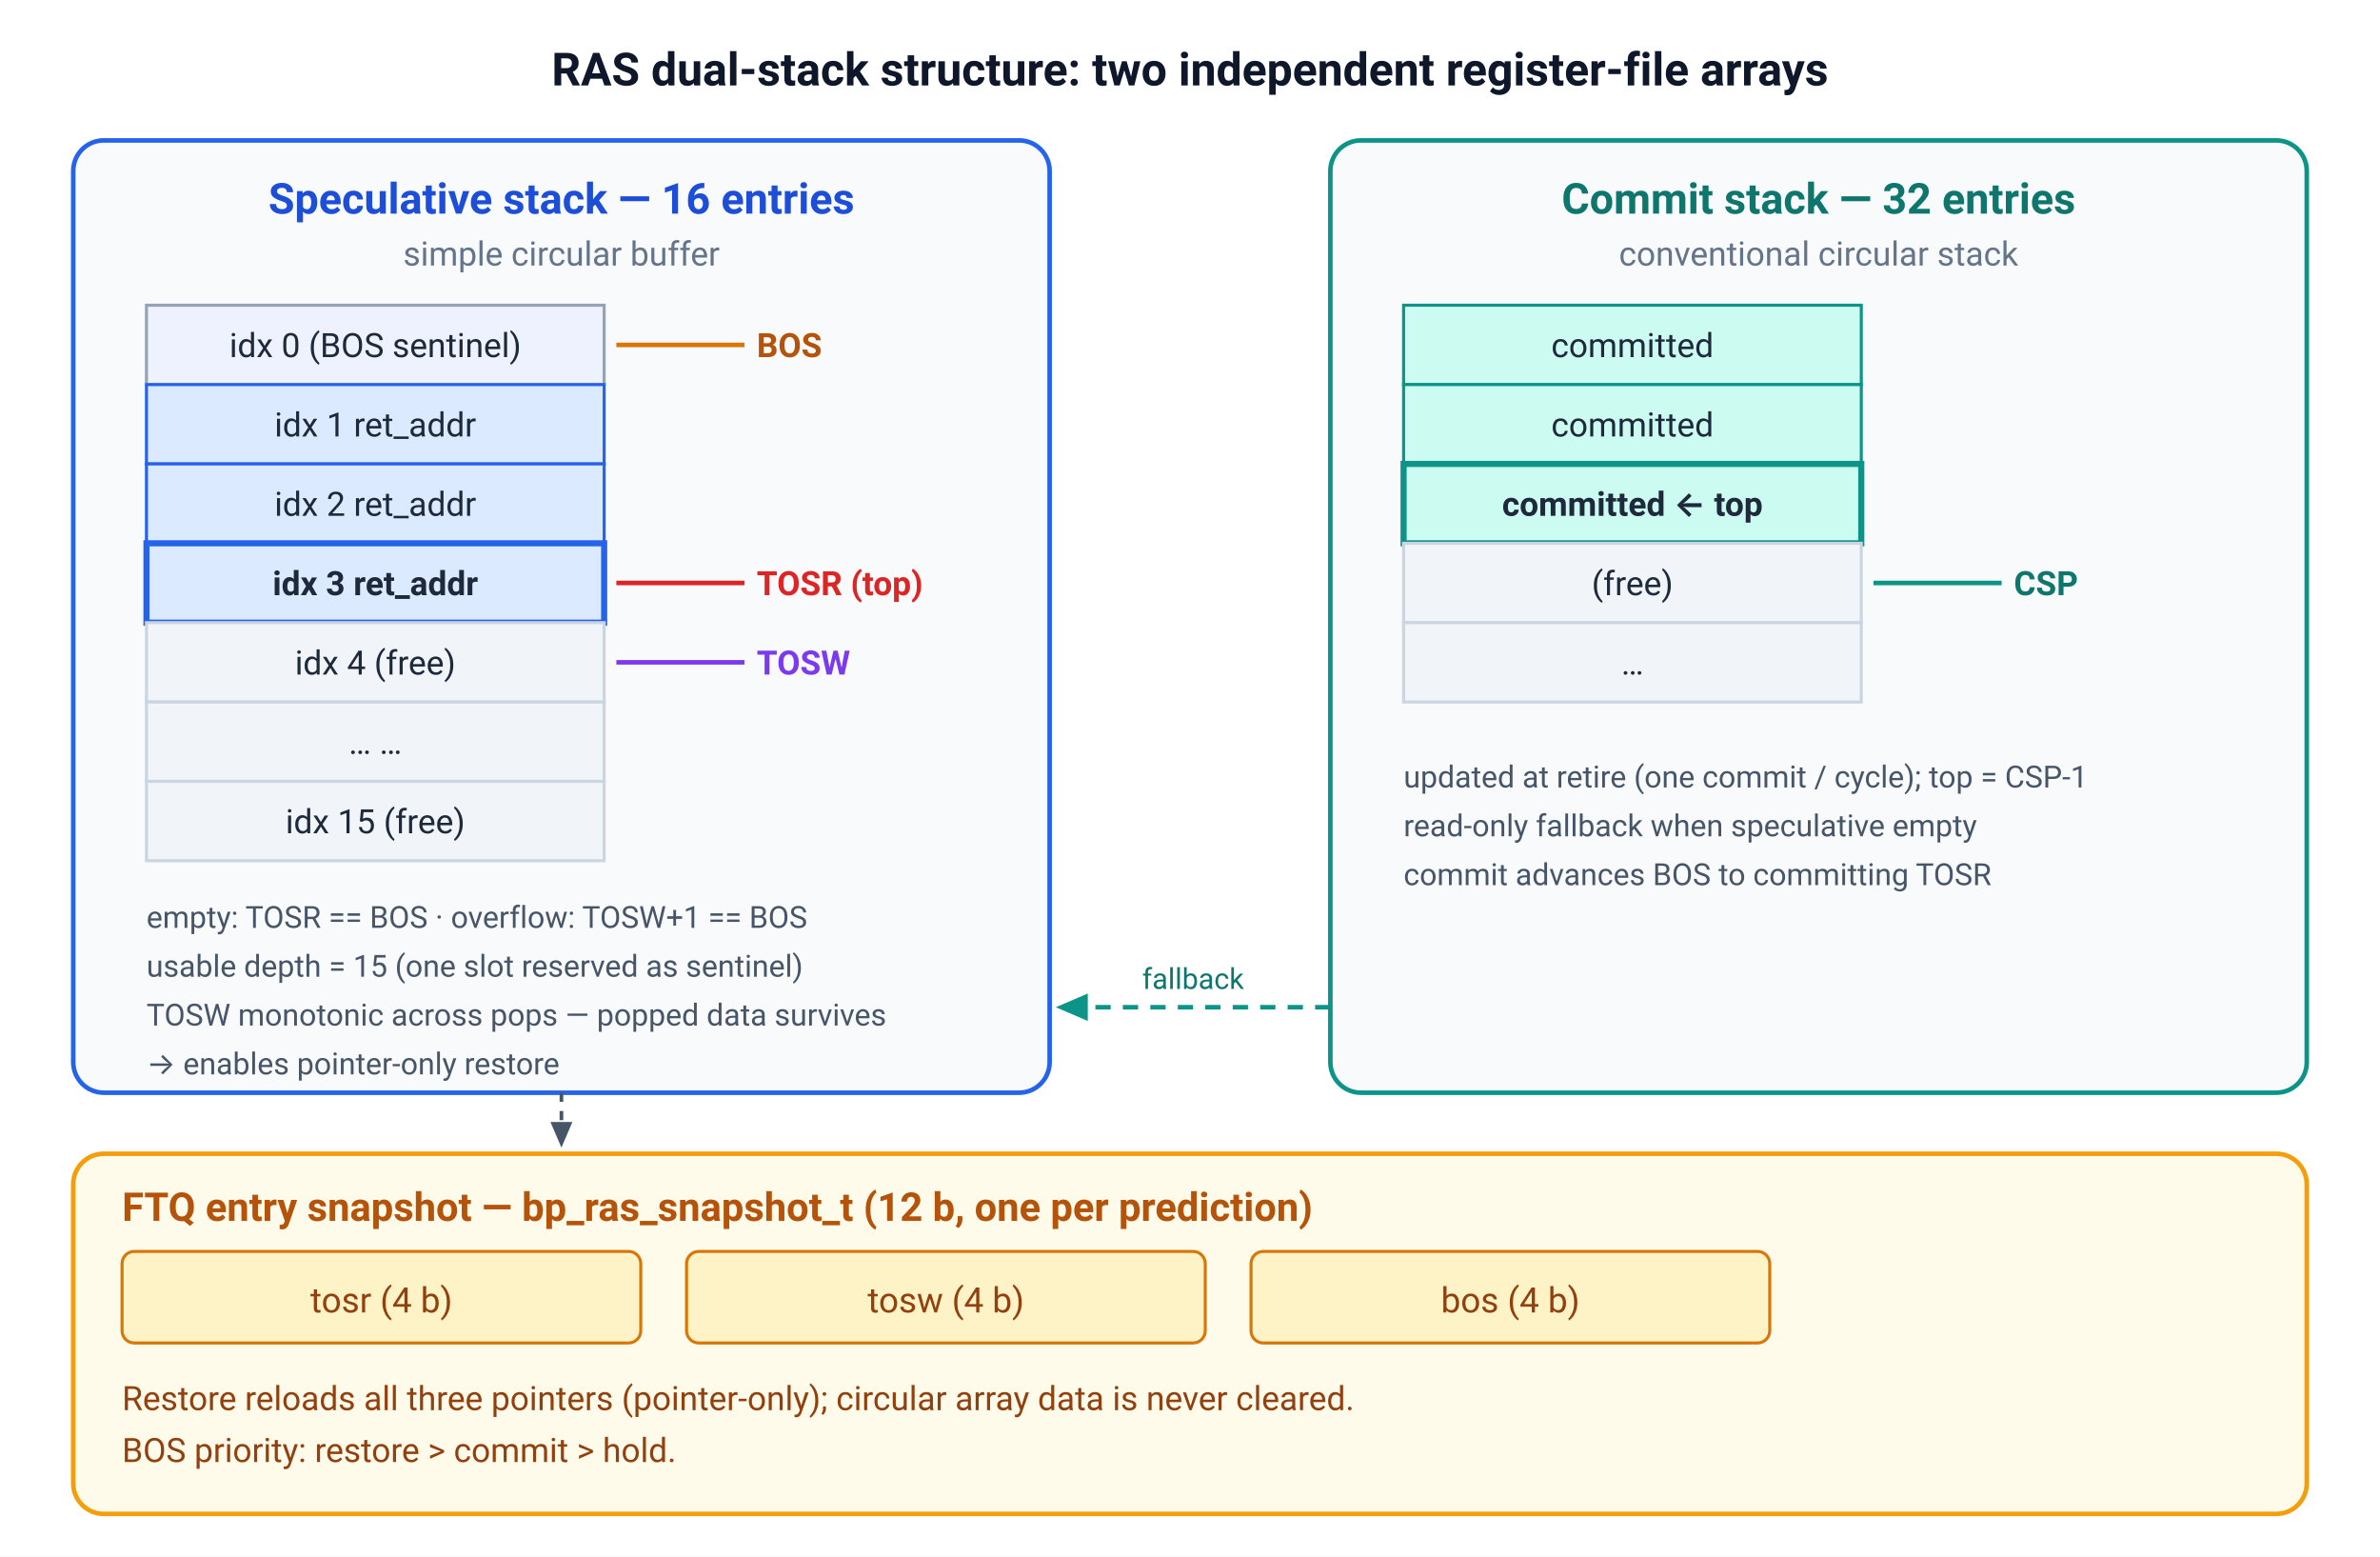
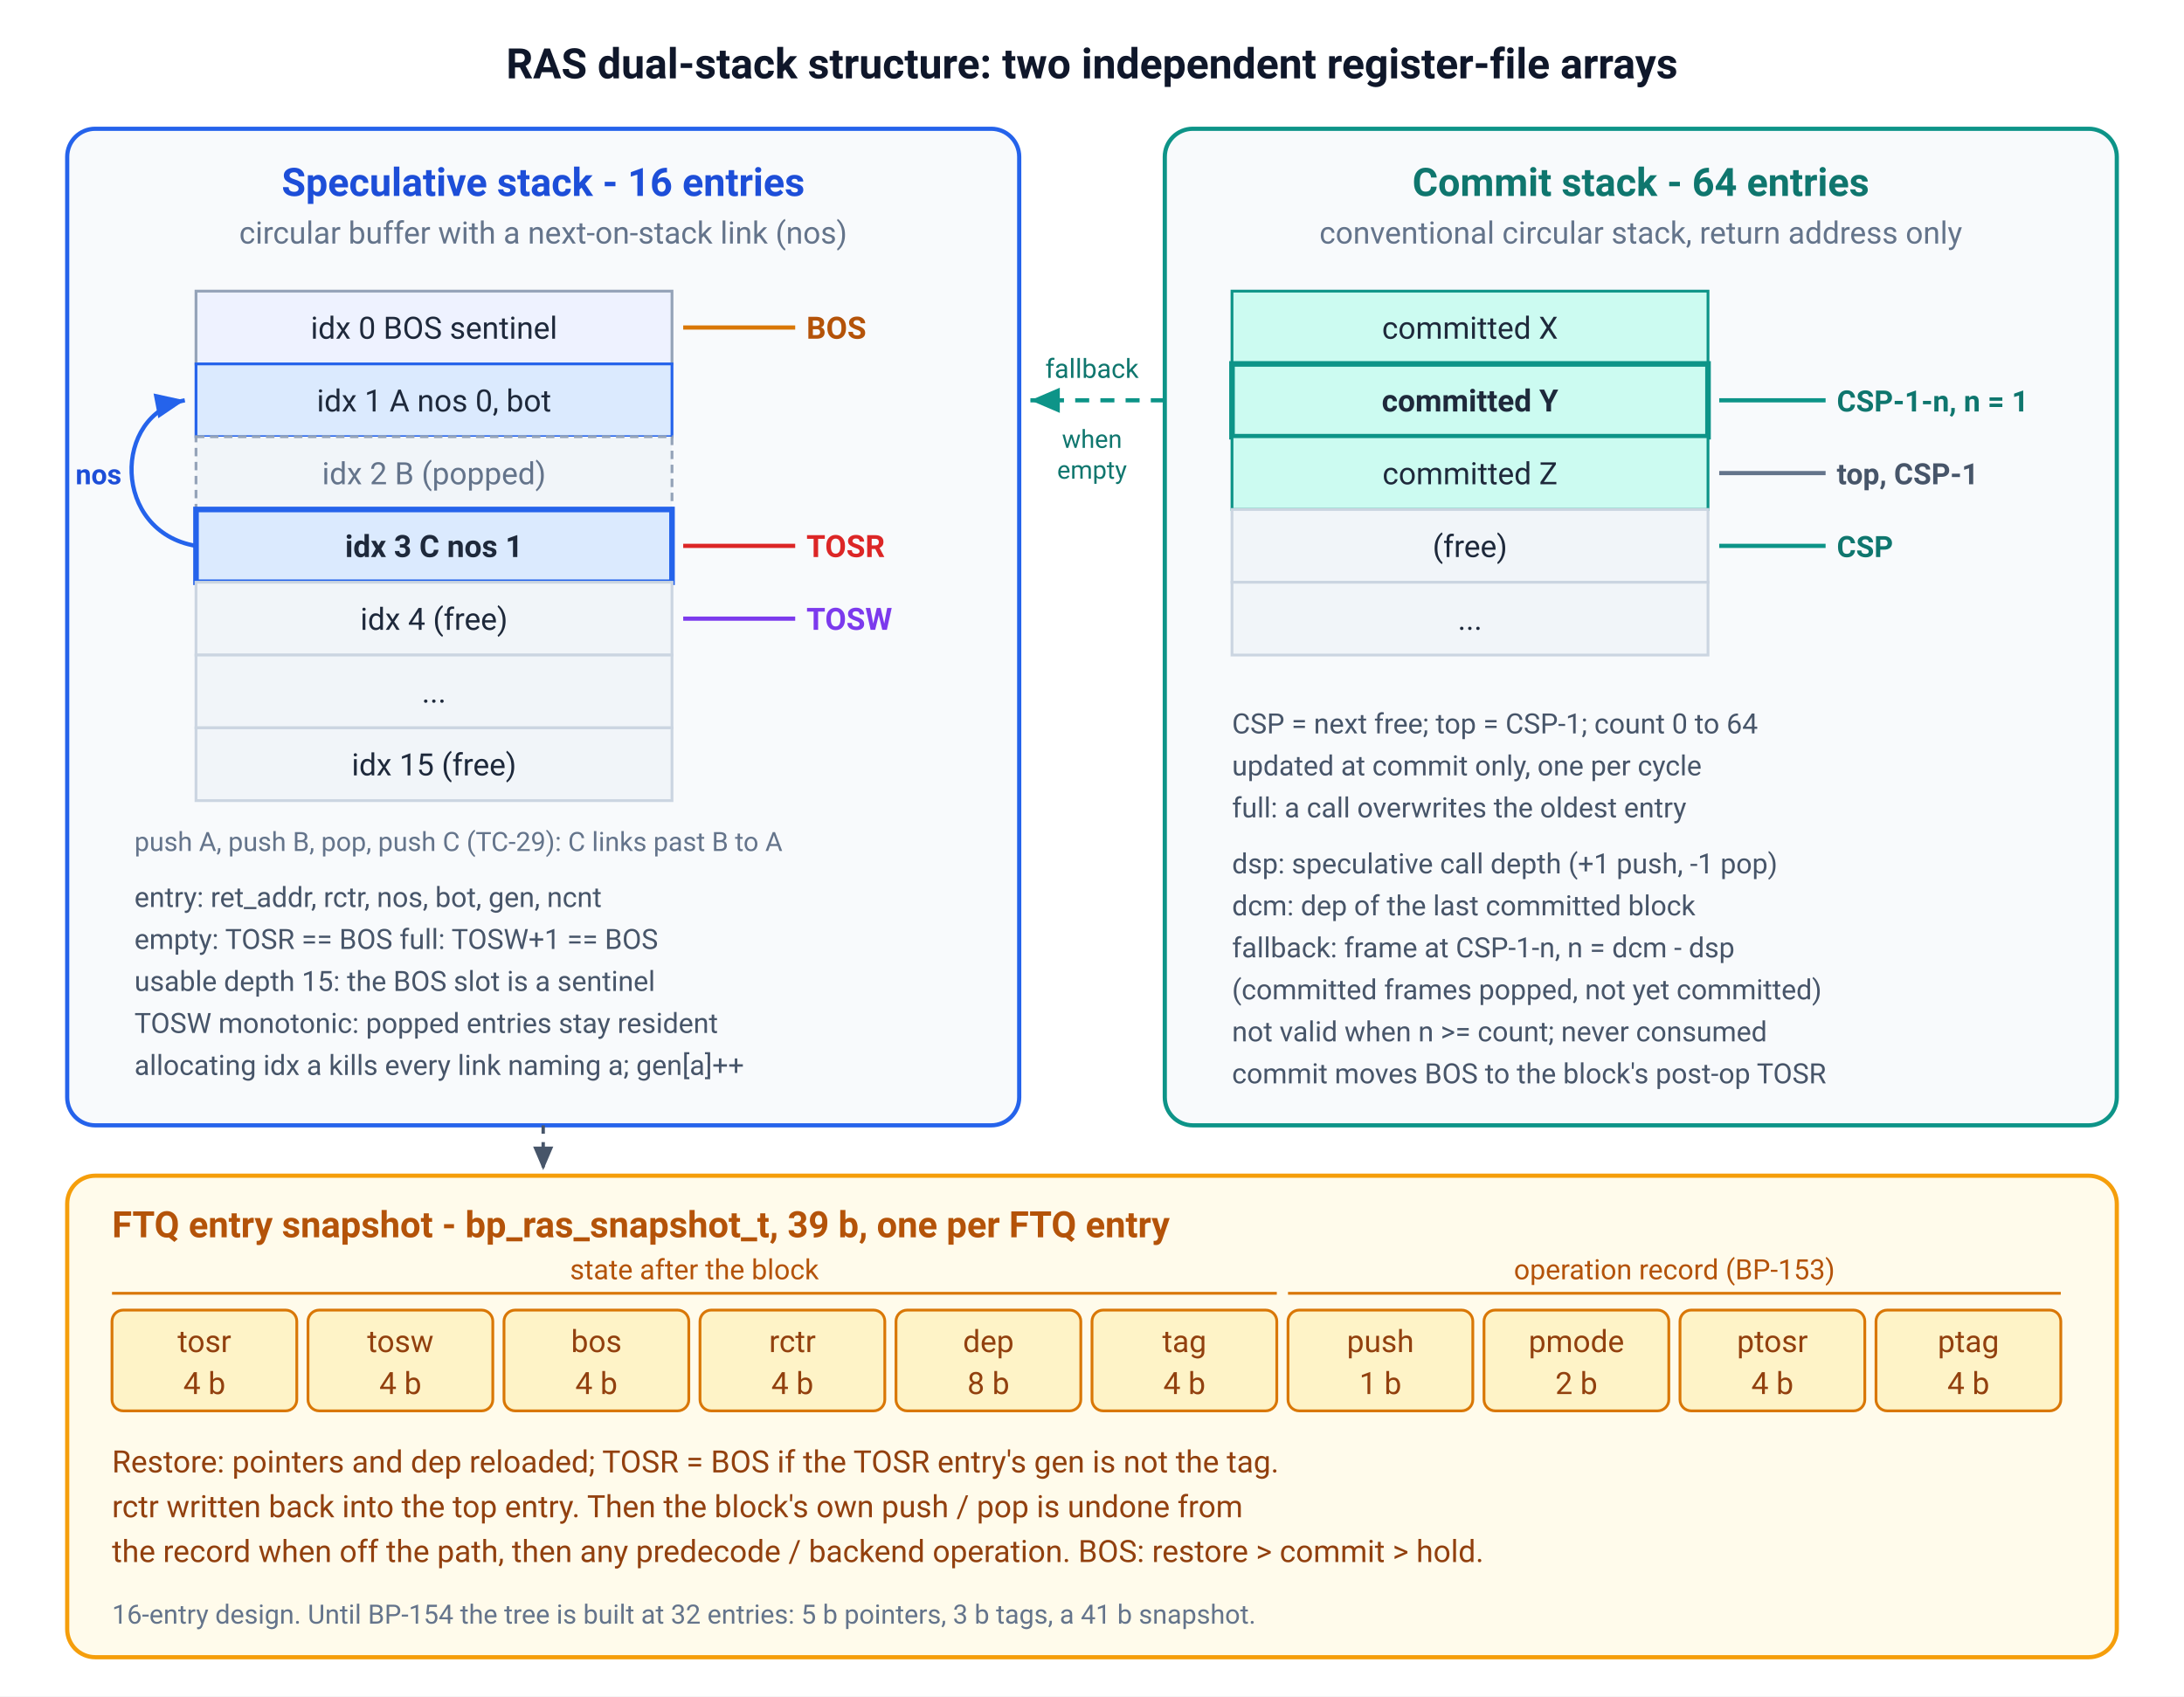
- <svg xmlns="http://www.w3.org/2000/svg" width="780" height="510" viewBox="0 0 780 510" font-family="-apple-system, Segoe UI, Roboto, sans-serif">
-   <rect x="0" y="0" width="780" height="510" fill="#ffffff" />
+ <svg xmlns="http://www.w3.org/2000/svg" width="780" height="606" viewBox="0 0 780 606" font-family="-apple-system, Segoe UI, Roboto, sans-serif">
+   <rect x="0" y="0" width="780" height="606" fill="#ffffff" />
  <defs>
    <marker id="ahL" markerWidth="10" markerHeight="10" refX="7" refY="3" orient="auto">
      <path d="M0,0 L7,3 L0,6 z" fill="#0d9488" />
    </marker>
    <marker id="ahP" markerWidth="9" markerHeight="9" refX="7" refY="3" orient="auto">
      <path d="M0,0 L7,3 L0,6 z" fill="#475569" />
    </marker>
+     <marker id="ahN" markerWidth="9" markerHeight="9" refX="7" refY="3" orient="auto">
+       <path d="M0,0 L7,3 L0,6 z" fill="#2563eb" />
+     </marker>
  </defs>
  <text x="390" y="28" text-anchor="middle" font-size="15" font-weight="700" fill="#0f172a">RAS dual-stack structure: two independent register-file arrays</text>
-   <rect x="24" y="46" width="320" height="312" rx="10" fill="#f8fafc" stroke="#2563eb" stroke-width="1.5" />
-   <text x="184" y="70" text-anchor="middle" font-size="14" font-weight="700" fill="#1d4ed8">Speculative stack — 16 entries</text>
-   <text x="184" y="87" text-anchor="middle" font-size="11" fill="#64748b">simple circular buffer</text>
+   <rect x="24" y="46" width="340" height="356" rx="10" fill="#f8fafc" stroke="#2563eb" stroke-width="1.5" />
+   <text x="194" y="70" text-anchor="middle" font-size="14" font-weight="700" fill="#1d4ed8">Speculative stack - 16 entries</text>
+   <text x="194" y="87" text-anchor="middle" font-size="11" fill="#64748b">circular buffer with a next-on-stack link (nos)</text>
  <g font-size="11" fill="#1e293b">
-     <rect x="48" y="100" width="150" height="26" fill="#eef2ff" stroke="#94a3b8" />
-     <text x="123" y="117" text-anchor="middle">idx 0  (BOS sentinel)</text>
-     <rect x="48" y="126" width="150" height="26" fill="#dbeafe" stroke="#2563eb" />
-     <text x="123" y="143" text-anchor="middle">idx 1   ret_addr</text>
-     <rect x="48" y="152" width="150" height="26" fill="#dbeafe" stroke="#2563eb" />
-     <text x="123" y="169" text-anchor="middle">idx 2   ret_addr</text>
-     <rect x="48" y="178" width="150" height="26" fill="#dbeafe" stroke="#2563eb" stroke-width="2" />
-     <text x="123" y="195" text-anchor="middle" font-weight="700">idx 3   ret_addr</text>
-     <rect x="48" y="204" width="150" height="26" fill="#f1f5f9" stroke="#cbd5e1" />
-     <text x="123" y="221" text-anchor="middle">idx 4   (free)</text>
-     <rect x="48" y="230" width="150" height="26" fill="#f1f5f9" stroke="#cbd5e1" />
-     <text x="123" y="247" text-anchor="middle">…       …</text>
-     <rect x="48" y="256" width="150" height="26" fill="#f1f5f9" stroke="#cbd5e1" />
-     <text x="123" y="273" text-anchor="middle">idx 15  (free)</text>
+     <rect x="70" y="104" width="170" height="26" fill="#eef2ff" stroke="#94a3b8" />
+     <text x="155" y="121" text-anchor="middle">idx 0   BOS sentinel</text>
+     <rect x="70" y="130" width="170" height="26" fill="#dbeafe" stroke="#2563eb" />
+     <text x="155" y="147" text-anchor="middle">idx 1   A   nos 0, bot</text>
+     <rect x="70" y="156" width="170" height="26" fill="#f1f5f9" stroke="#94a3b8" stroke-dasharray="3,2" />
+     <text x="155" y="173" text-anchor="middle" fill="#64748b">idx 2   B   (popped)</text>
+     <rect x="70" y="182" width="170" height="26" fill="#dbeafe" stroke="#2563eb" stroke-width="2" />
+     <text x="155" y="199" text-anchor="middle" font-weight="700">idx 3   C   nos 1</text>
+     <rect x="70" y="208" width="170" height="26" fill="#f1f5f9" stroke="#cbd5e1" />
+     <text x="155" y="225" text-anchor="middle">idx 4   (free)</text>
+     <rect x="70" y="234" width="170" height="26" fill="#f1f5f9" stroke="#cbd5e1" />
+     <text x="155" y="251" text-anchor="middle">...</text>
+     <rect x="70" y="260" width="170" height="26" fill="#f1f5f9" stroke="#cbd5e1" />
+     <text x="155" y="277" text-anchor="middle">idx 15  (free)</text>
  </g>
+   <path d="M70,195 C40,190 40,148 66,143" fill="none" stroke="#2563eb" stroke-width="1.5" marker-end="url(#ahN)" />
+   <text x="27" y="173" font-size="10" font-weight="700" fill="#1d4ed8">nos</text>
  <g font-size="11" font-weight="700">
-     <line x1="244" y1="113" x2="202" y2="113" stroke="#d97706" stroke-width="1.5" />
-     <text x="248" y="117" fill="#b45309">BOS</text>
-     <line x1="244" y1="191" x2="202" y2="191" stroke="#dc2626" stroke-width="1.5" />
-     <text x="248" y="195" fill="#dc2626">TOSR (top)</text>
-     <line x1="244" y1="217" x2="202" y2="217" stroke="#7c3aed" stroke-width="1.5" />
-     <text x="248" y="221" fill="#7c3aed">TOSW</text>
+     <line x1="284" y1="117" x2="244" y2="117" stroke="#d97706" stroke-width="1.5" />
+     <text x="288" y="121" fill="#b45309">BOS</text>
+     <line x1="284" y1="195" x2="244" y2="195" stroke="#dc2626" stroke-width="1.5" />
+     <text x="288" y="199" fill="#dc2626">TOSR</text>
+     <line x1="284" y1="221" x2="244" y2="221" stroke="#7c3aed" stroke-width="1.5" />
+     <text x="288" y="225" fill="#7c3aed">TOSW</text>
+   </g>
+   <text x="48" y="304" font-size="9.5" fill="#64748b">push A, push B, pop, push C (TC-29): C links past B to A</text>
+   <g font-size="10" fill="#475569">
+     <text x="48" y="324">entry: ret_addr, rctr, nos, bot, gen, ncnt</text>
+     <text x="48" y="339">empty: TOSR == BOS        full: TOSW+1 == BOS</text>
+     <text x="48" y="354">usable depth 15: the BOS slot is a sentinel</text>
+     <text x="48" y="369">TOSW monotonic: popped entries stay resident</text>
+     <text x="48" y="384">allocating idx a kills every link naming a; gen[a]++</text>
+   </g>
+   <rect x="416" y="46" width="340" height="356" rx="10" fill="#f8fafc" stroke="#0d9488" stroke-width="1.5" />
+   <text x="586" y="70" text-anchor="middle" font-size="14" font-weight="700" fill="#0f766e">Commit stack - 64 entries</text>
+   <text x="586" y="87" text-anchor="middle" font-size="11" fill="#64748b">conventional circular stack, return address only</text>
+   <g font-size="11" fill="#1e293b">
+     <rect x="440" y="104" width="170" height="26" fill="#ccfbf1" stroke="#0d9488" />
+     <text x="525" y="121" text-anchor="middle">committed X</text>
+     <rect x="440" y="130" width="170" height="26" fill="#ccfbf1" stroke="#0d9488" stroke-width="2" />
+     <text x="525" y="147" text-anchor="middle" font-weight="700">committed Y</text>
+     <rect x="440" y="156" width="170" height="26" fill="#ccfbf1" stroke="#0d9488" />
+     <text x="525" y="173" text-anchor="middle">committed Z</text>
+     <rect x="440" y="182" width="170" height="26" fill="#f1f5f9" stroke="#cbd5e1" />
+     <text x="525" y="199" text-anchor="middle">(free)</text>
+     <rect x="440" y="208" width="170" height="26" fill="#f1f5f9" stroke="#cbd5e1" />
+     <text x="525" y="225" text-anchor="middle">...</text>
+   </g>
+   <g font-size="10.5" font-weight="700">
+     <line x1="652" y1="143" x2="614" y2="143" stroke="#0d9488" stroke-width="1.5" />
+     <text x="656" y="147" fill="#0f766e">CSP-1-n, n = 1</text>
+     <line x1="652" y1="169" x2="614" y2="169" stroke="#64748b" stroke-width="1.5" />
+     <text x="656" y="173" fill="#475569">top, CSP-1</text>
+     <line x1="652" y1="195" x2="614" y2="195" stroke="#0d9488" stroke-width="1.5" />
+     <text x="656" y="199" fill="#0f766e">CSP</text>
  </g>
  <g font-size="10" fill="#475569">
-     <text x="48" y="304">empty: TOSR == BOS   ·   overflow: TOSW+1 == BOS</text>
-     <text x="48" y="320">usable depth = 15 (one slot reserved as sentinel)</text>
-     <text x="48" y="336">TOSW monotonic across pops — popped data survives</text>
-     <text x="48" y="352">→ enables pointer-only restore</text>
+     <text x="440" y="262">CSP = next free; top = CSP-1; count 0 to 64</text>
+     <text x="440" y="277">updated at commit only, one per cycle</text>
+     <text x="440" y="292">full: a call overwrites the oldest entry</text>
+     <text x="440" y="312">dsp: speculative call depth (+1 push, -1 pop)</text>
+     <text x="440" y="327">dcm: dep of the last committed block</text>
+     <text x="440" y="342">fallback: frame at CSP-1-n, n = dcm - dsp</text>
+     <text x="440" y="357">(committed frames popped, not yet committed)</text>
+     <text x="440" y="372">not valid when n &gt;= count; never consumed</text>
+     <text x="440" y="387">commit moves BOS to the block's post-op TOSR</text>
  </g>
-   <rect x="436" y="46" width="320" height="312" rx="10" fill="#f8fafc" stroke="#0d9488" stroke-width="1.5" />
-   <text x="596" y="70" text-anchor="middle" font-size="14" font-weight="700" fill="#0f766e">Commit stack — 32 entries</text>
-   <text x="596" y="87" text-anchor="middle" font-size="11" fill="#64748b">conventional circular stack</text>
-   <g font-size="11" fill="#1e293b">
-     <rect x="460" y="100" width="150" height="26" fill="#ccfbf1" stroke="#0d9488" />
-     <text x="535" y="117" text-anchor="middle">committed</text>
-     <rect x="460" y="126" width="150" height="26" fill="#ccfbf1" stroke="#0d9488" />
-     <text x="535" y="143" text-anchor="middle">committed</text>
-     <rect x="460" y="152" width="150" height="26" fill="#ccfbf1" stroke="#0d9488" stroke-width="2" />
-     <text x="535" y="169" text-anchor="middle" font-weight="700">committed  ← top</text>
-     <rect x="460" y="178" width="150" height="26" fill="#f1f5f9" stroke="#cbd5e1" />
-     <text x="535" y="195" text-anchor="middle">(free)</text>
-     <rect x="460" y="204" width="150" height="26" fill="#f1f5f9" stroke="#cbd5e1" />
-     <text x="535" y="221" text-anchor="middle">…</text>
+   <line x1="416" y1="143" x2="368" y2="143" stroke="#0d9488" stroke-width="1.5" stroke-dasharray="5,4" marker-end="url(#ahL)" />
+   <text x="390" y="135" text-anchor="middle" font-size="9.5" fill="#0f766e">fallback</text>
+   <text x="390" y="160" text-anchor="middle" font-size="9" fill="#0f766e">when</text>
+   <text x="390" y="171" text-anchor="middle" font-size="9" fill="#0f766e">empty</text>
+   <rect x="24" y="420" width="732" height="172" rx="10" fill="#fffbeb" stroke="#f59e0b" stroke-width="1.5" />
+   <text x="40" y="442" font-size="13" font-weight="700" fill="#b45309">FTQ entry snapshot - bp_ras_snapshot_t, 39 b, one per FTQ entry</text>
+   <g font-size="10" fill="#b45309" text-anchor="middle">
+     <line x1="40" y1="462" x2="456" y2="462" stroke="#d97706" stroke-width="1" />
+     <text x="248" y="457">state after the block</text>
+     <line x1="460" y1="462" x2="736" y2="462" stroke="#d97706" stroke-width="1" />
+     <text x="598" y="457">operation record (BP-153)</text>
  </g>
-   <g font-size="11" font-weight="700">
-     <line x1="656" y1="191" x2="614" y2="191" stroke="#0d9488" stroke-width="1.5" />
-     <text x="660" y="195" fill="#0f766e">CSP</text>
+   <g font-size="11" fill="#92400e" text-anchor="middle">
+     <rect x="40" y="468" width="66" height="36" rx="4" fill="#fef3c7" stroke="#d97706" />
+     <text x="73" y="483">tosr</text>
+     <text x="73" y="498">4 b</text>
+     <rect x="110" y="468" width="66" height="36" rx="4" fill="#fef3c7" stroke="#d97706" />
+     <text x="143" y="483">tosw</text>
+     <text x="143" y="498">4 b</text>
+     <rect x="180" y="468" width="66" height="36" rx="4" fill="#fef3c7" stroke="#d97706" />
+     <text x="213" y="483">bos</text>
+     <text x="213" y="498">4 b</text>
+     <rect x="250" y="468" width="66" height="36" rx="4" fill="#fef3c7" stroke="#d97706" />
+     <text x="283" y="483">rctr</text>
+     <text x="283" y="498">4 b</text>
+     <rect x="320" y="468" width="66" height="36" rx="4" fill="#fef3c7" stroke="#d97706" />
+     <text x="353" y="483">dep</text>
+     <text x="353" y="498">8 b</text>
+     <rect x="390" y="468" width="66" height="36" rx="4" fill="#fef3c7" stroke="#d97706" />
+     <text x="423" y="483">tag</text>
+     <text x="423" y="498">4 b</text>
+     <rect x="460" y="468" width="66" height="36" rx="4" fill="#fef3c7" stroke="#d97706" />
+     <text x="493" y="483">push</text>
+     <text x="493" y="498">1 b</text>
+     <rect x="530" y="468" width="66" height="36" rx="4" fill="#fef3c7" stroke="#d97706" />
+     <text x="563" y="483">pmode</text>
+     <text x="563" y="498">2 b</text>
+     <rect x="600" y="468" width="66" height="36" rx="4" fill="#fef3c7" stroke="#d97706" />
+     <text x="633" y="483">ptosr</text>
+     <text x="633" y="498">4 b</text>
+     <rect x="670" y="468" width="66" height="36" rx="4" fill="#fef3c7" stroke="#d97706" />
+     <text x="703" y="483">ptag</text>
+     <text x="703" y="498">4 b</text>
  </g>
-   <g font-size="10" fill="#475569">
-     <text x="460" y="258">updated at retire (one commit / cycle); top = CSP-1</text>
-     <text x="460" y="274">read-only fallback when speculative empty</text>
-     <text x="460" y="290">commit advances BOS to committing TOSR</text>
+   <g font-size="11" fill="#92400e">
+     <text x="40" y="526">Restore: pointers and dep reloaded; TOSR = BOS if the TOSR entry's gen is not the tag.</text>
+     <text x="40" y="542">rctr written back into the top entry. Then the block's own push / pop is undone from</text>
+     <text x="40" y="558">the record when off the path, then any predecode / backend operation. BOS: restore &gt; commit &gt; hold.</text>
  </g>
-   <line x1="436" y1="330" x2="346" y2="330" stroke="#0d9488" stroke-width="1.5" stroke-dasharray="5,4" marker-end="url(#ahL)" />
-   <text x="391" y="324" text-anchor="middle" font-size="9.5" fill="#0f766e">fallback</text>
-   <rect x="24" y="378" width="732" height="118" rx="10" fill="#fffbeb" stroke="#f59e0b" stroke-width="1.5" />
-   <text x="40" y="400" font-size="13" font-weight="700" fill="#b45309">FTQ entry snapshot — bp_ras_snapshot_t (12 b, one per prediction)</text>
-   <g font-size="11.5" fill="#92400e">
-     <rect x="40" y="410" width="170" height="30" rx="4" fill="#fef3c7" stroke="#d97706" />
-     <text x="125" y="430" text-anchor="middle">tosr (4 b)</text>
-     <rect x="225" y="410" width="170" height="30" rx="4" fill="#fef3c7" stroke="#d97706" />
-     <text x="310" y="430" text-anchor="middle">tosw (4 b)</text>
-     <rect x="410" y="410" width="170" height="30" rx="4" fill="#fef3c7" stroke="#d97706" />
-     <text x="495" y="430" text-anchor="middle">bos (4 b)</text>
-   </g>
-   <text x="40" y="462" font-size="11" fill="#92400e">Restore reloads all three pointers (pointer-only); circular array data is never cleared.</text>
-   <text x="40" y="479" font-size="11" fill="#92400e">BOS priority: restore &gt; commit &gt; hold.</text>
-   <line x1="184" y1="358" x2="184" y2="376" stroke="#475569" stroke-width="1.2" stroke-dasharray="3,3" marker-end="url(#ahP)" />
+   <text x="40" y="580" font-size="9.5" fill="#64748b">16-entry design. Until BP-154 the tree is built at 32 entries: 5 b pointers, 3 b tags, a 41 b snapshot.</text>
+   <line x1="194" y1="402" x2="194" y2="418" stroke="#475569" stroke-width="1.2" stroke-dasharray="3,3" marker-end="url(#ahP)" />
</svg>
